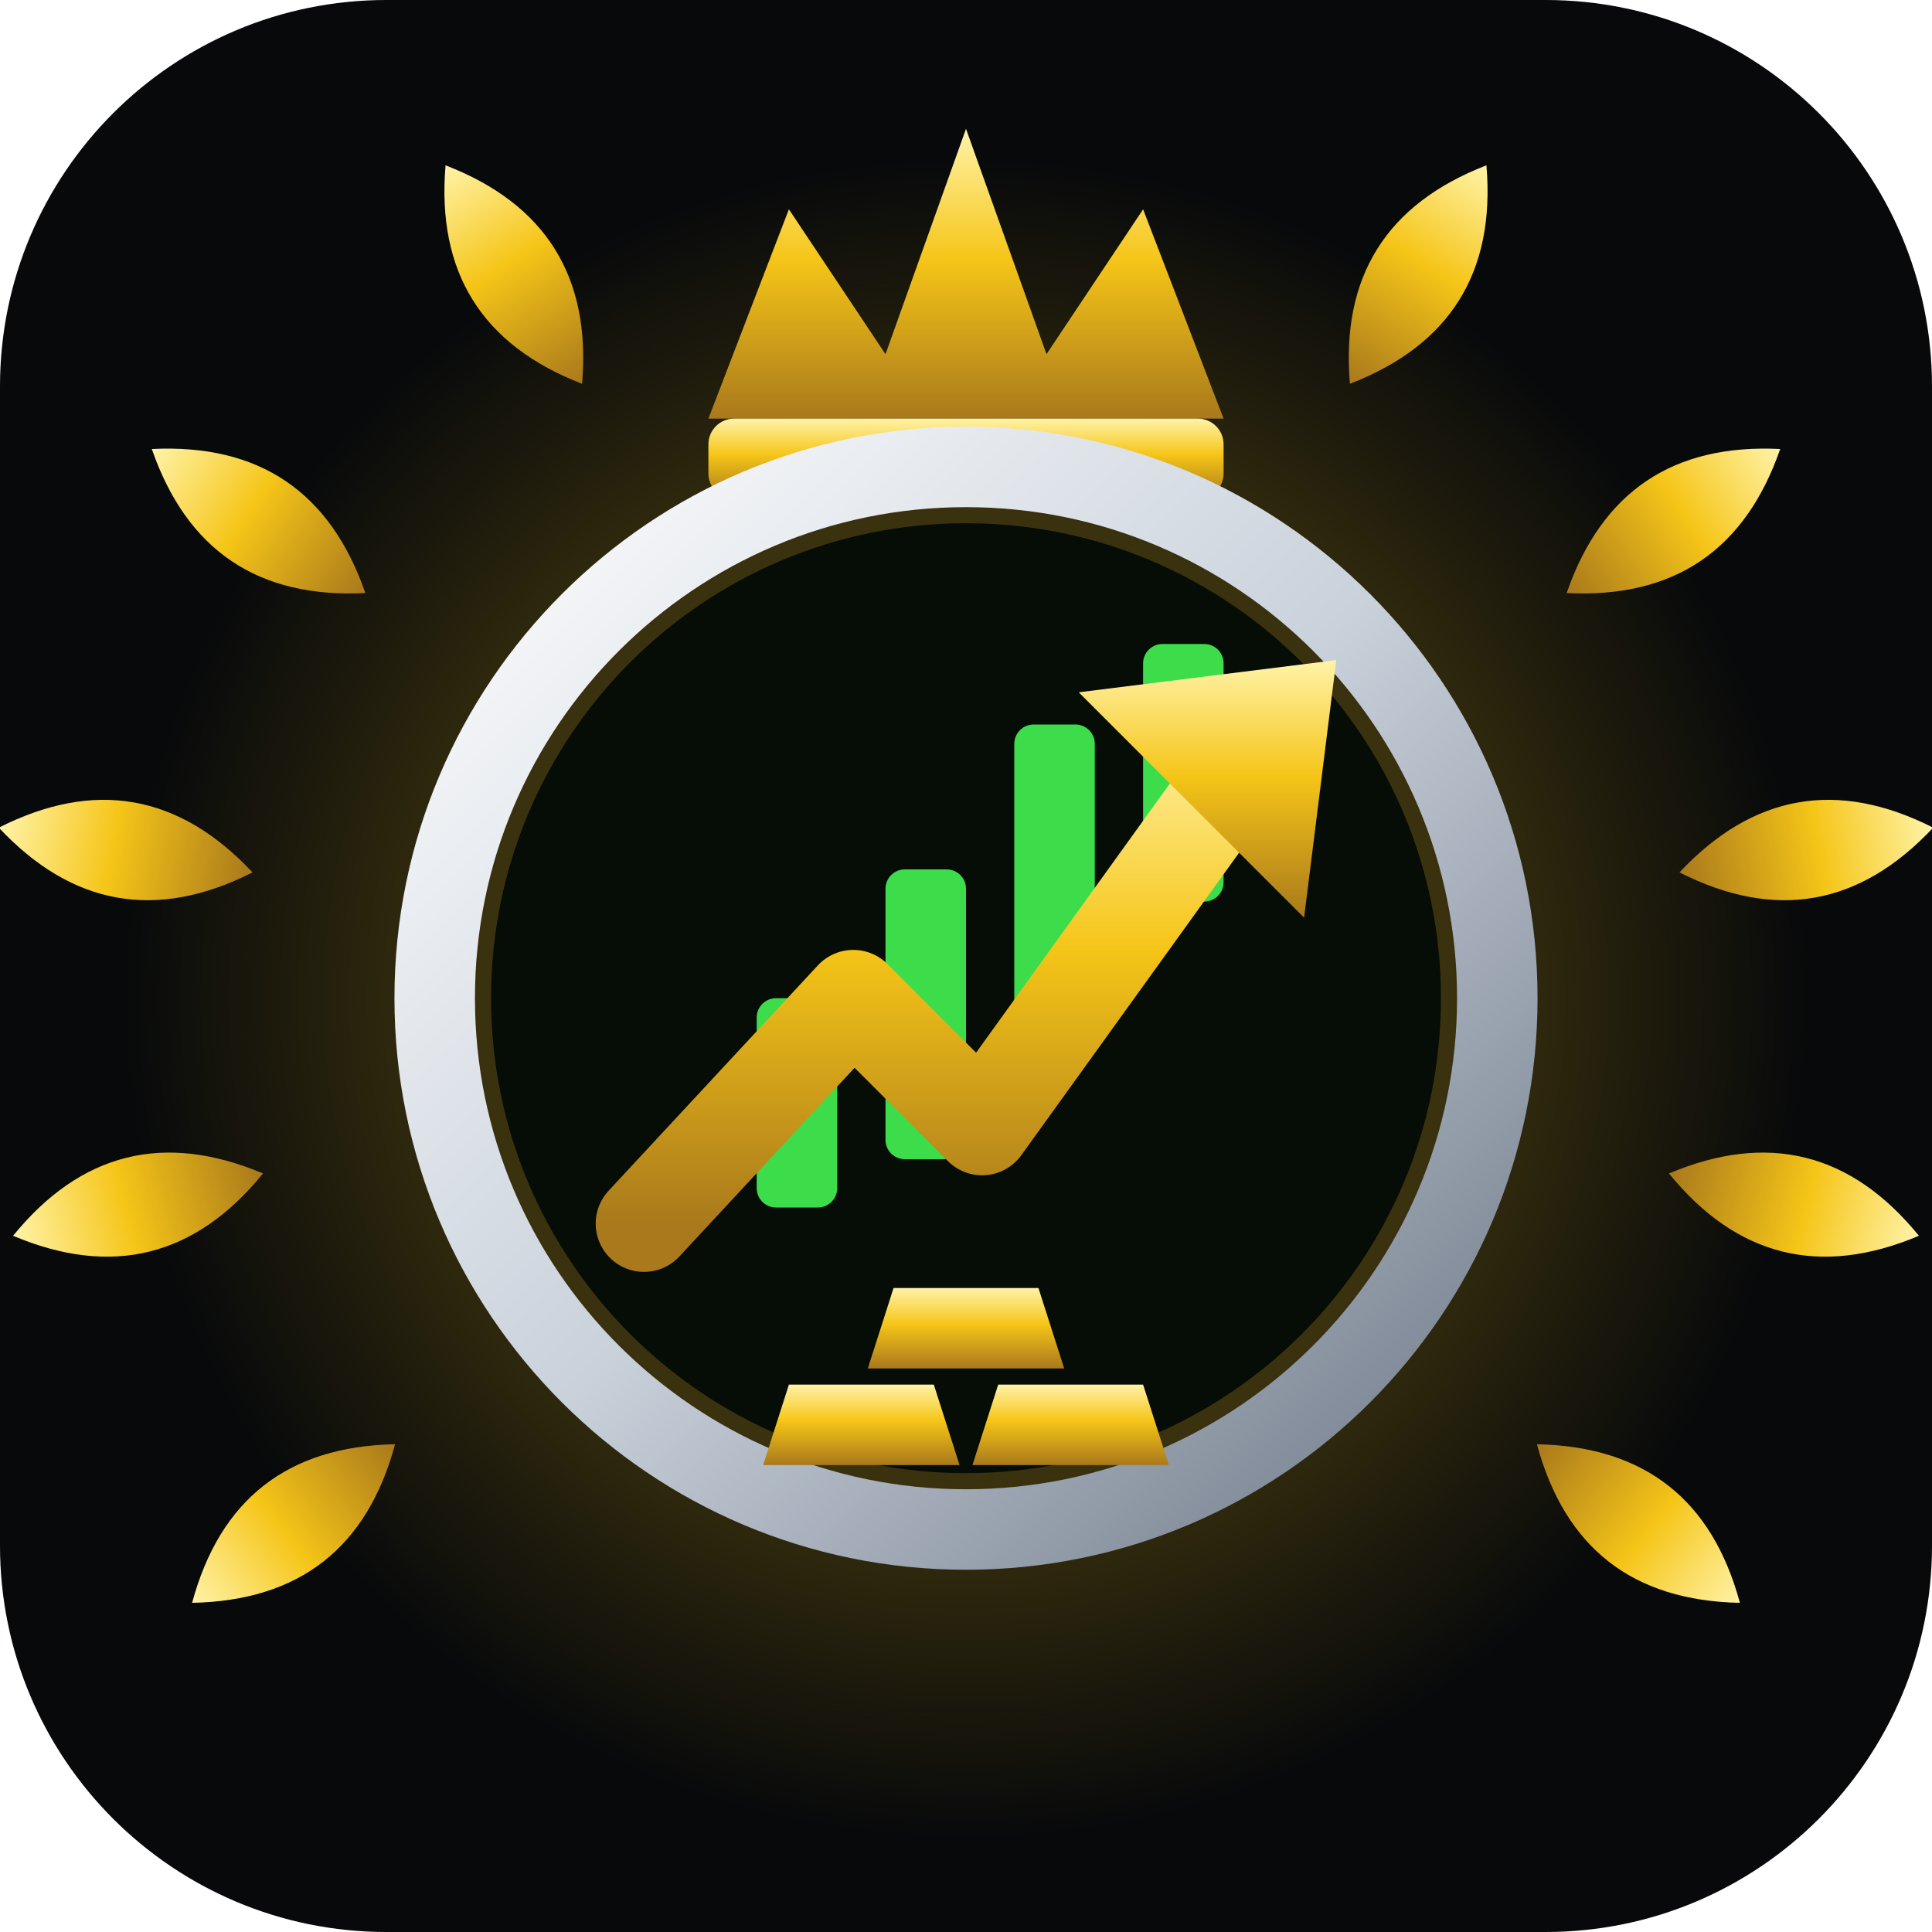
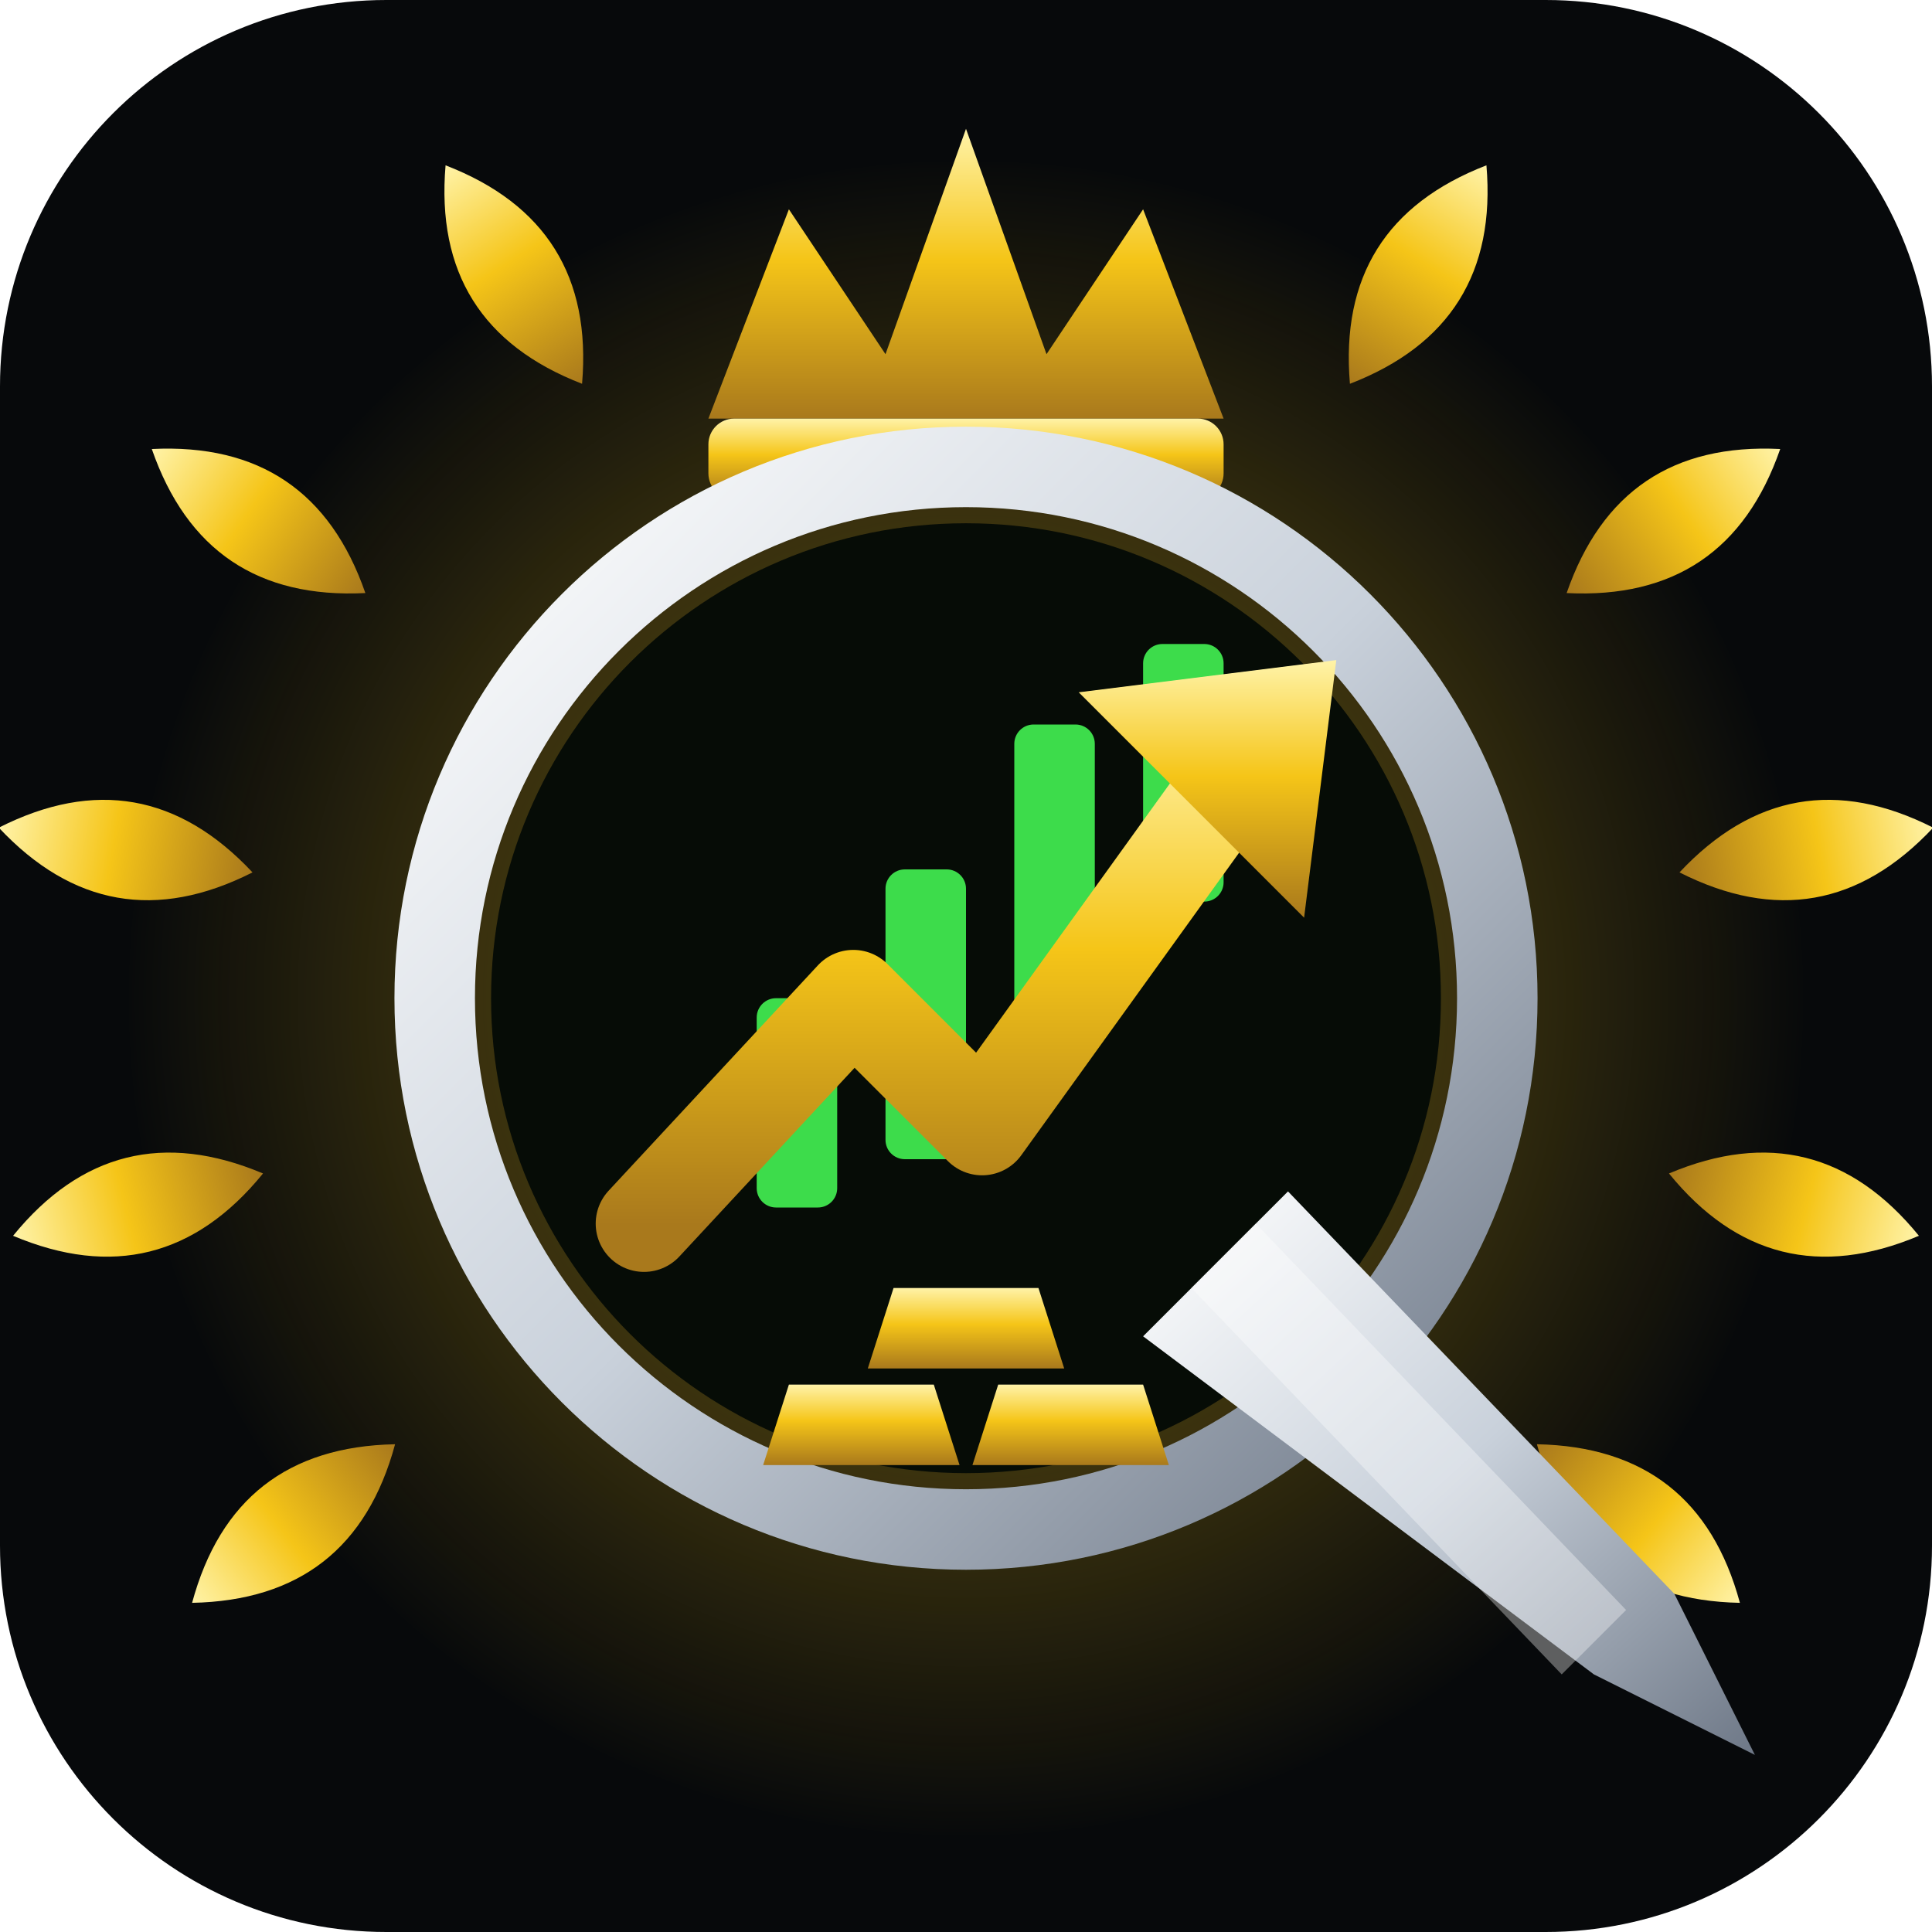
<svg xmlns="http://www.w3.org/2000/svg" viewBox="0 0 120 120" width="120" height="120">
  <defs>
    <linearGradient id="gGold" x1="0" y1="0" x2="0" y2="1">
      <stop offset="0" stop-color="#fff3a8" />
      <stop offset=".45" stop-color="#f5c518" />
      <stop offset="1" stop-color="#a9791c" />
    </linearGradient>
    <linearGradient id="gSilver" x1="0" y1="0" x2="1" y2="1">
      <stop offset="0" stop-color="#ffffff" />
      <stop offset=".5" stop-color="#c9d1db" />
      <stop offset="1" stop-color="#6e7887" />
    </linearGradient>
    <radialGradient id="gGlow">
      <stop offset="0" stop-color="#f5c518" stop-opacity=".5" />
      <stop offset="1" stop-color="#f5c518" stop-opacity="0" />
    </radialGradient>
  </defs>
  <rect width="120" height="120" rx="24" fill="#07090b" />
  <circle cx="60" cy="62" r="52" fill="url(#gGlow)" />
  <g fill="url(#gGold)">
    <g transform="rotate(-32 60 62)">
      <path d="M60 17q6-8 0-16-6 8 0 16" />
    </g>
    <g transform="rotate(-56 60 62)">
      <path d="M60 17q6-8 0-16-6 8 0 16" />
    </g>
    <g transform="rotate(-80 60 62)">
      <path d="M60 17q6-8 0-16-6 8 0 16" />
    </g>
    <g transform="rotate(-104 60 62)">
      <path d="M60 17q6-8 0-16-6 8 0 16" />
    </g>
    <g transform="rotate(-128 60 62)">
      <path d="M60 17q6-8 0-16-6 8 0 16" />
    </g>
    <g transform="rotate(32 60 62)">
      <path d="M60 17q6-8 0-16-6 8 0 16" />
    </g>
    <g transform="rotate(56 60 62)">
      <path d="M60 17q6-8 0-16-6 8 0 16" />
    </g>
    <g transform="rotate(80 60 62)">
      <path d="M60 17q6-8 0-16-6 8 0 16" />
    </g>
    <g transform="rotate(104 60 62)">
      <path d="M60 17q6-8 0-16-6 8 0 16" />
    </g>
    <g transform="rotate(128 60 62)">
      <path d="M60 17q6-8 0-16-6 8 0 16" />
    </g>
  </g>
  <path d="M44 26 L49 13 L55 22 L60 8 L65 22 L71 13 L76 26 Z" fill="url(#gGold)" />
  <rect x="44" y="26" width="32" height="5" rx="1.6" fill="url(#gGold)" />
  <circle cx="60" cy="62" r="33" fill="none" stroke="url(#gSilver)" stroke-width="5" />
  <circle cx="60" cy="62" r="29.5" fill="#060c06" />
  <g fill="#3ddc4b">
    <rect x="47" y="62" width="5" height="13" rx="1.2" />
    <rect x="55" y="54" width="5" height="18" rx="1.2" />
    <rect x="63" y="45" width="5" height="20" rx="1.2" />
    <rect x="71" y="40" width="5" height="16" rx="1.2" />
  </g>
  <path d="M40 76 L53 62 L61 70 L79 45" fill="none" stroke="url(#gGold)" stroke-width="6" stroke-linecap="round" stroke-linejoin="round" />
  <path d="M67 43 L83 41 L81 57 Z" fill="url(#gGold)" />
+   <path d="M71 83 L80 74 L104 99 L109 109 L99 104 Z" fill="url(#gSilver)" />
+   <path d="M74 80 L78 76 L101 100 L97 104 Z" fill="rgba(255,255,255,.35)" />
  <g fill="url(#gGold)">
    <path d="M49 86 h9 l1.6 5 h-12.2 z" />
    <path d="M62 86 h9 l1.6 5 h-12.2 z" />
    <path d="M55.5 80 h9 l1.6 5 h-12.2 z" />
  </g>
</svg>
